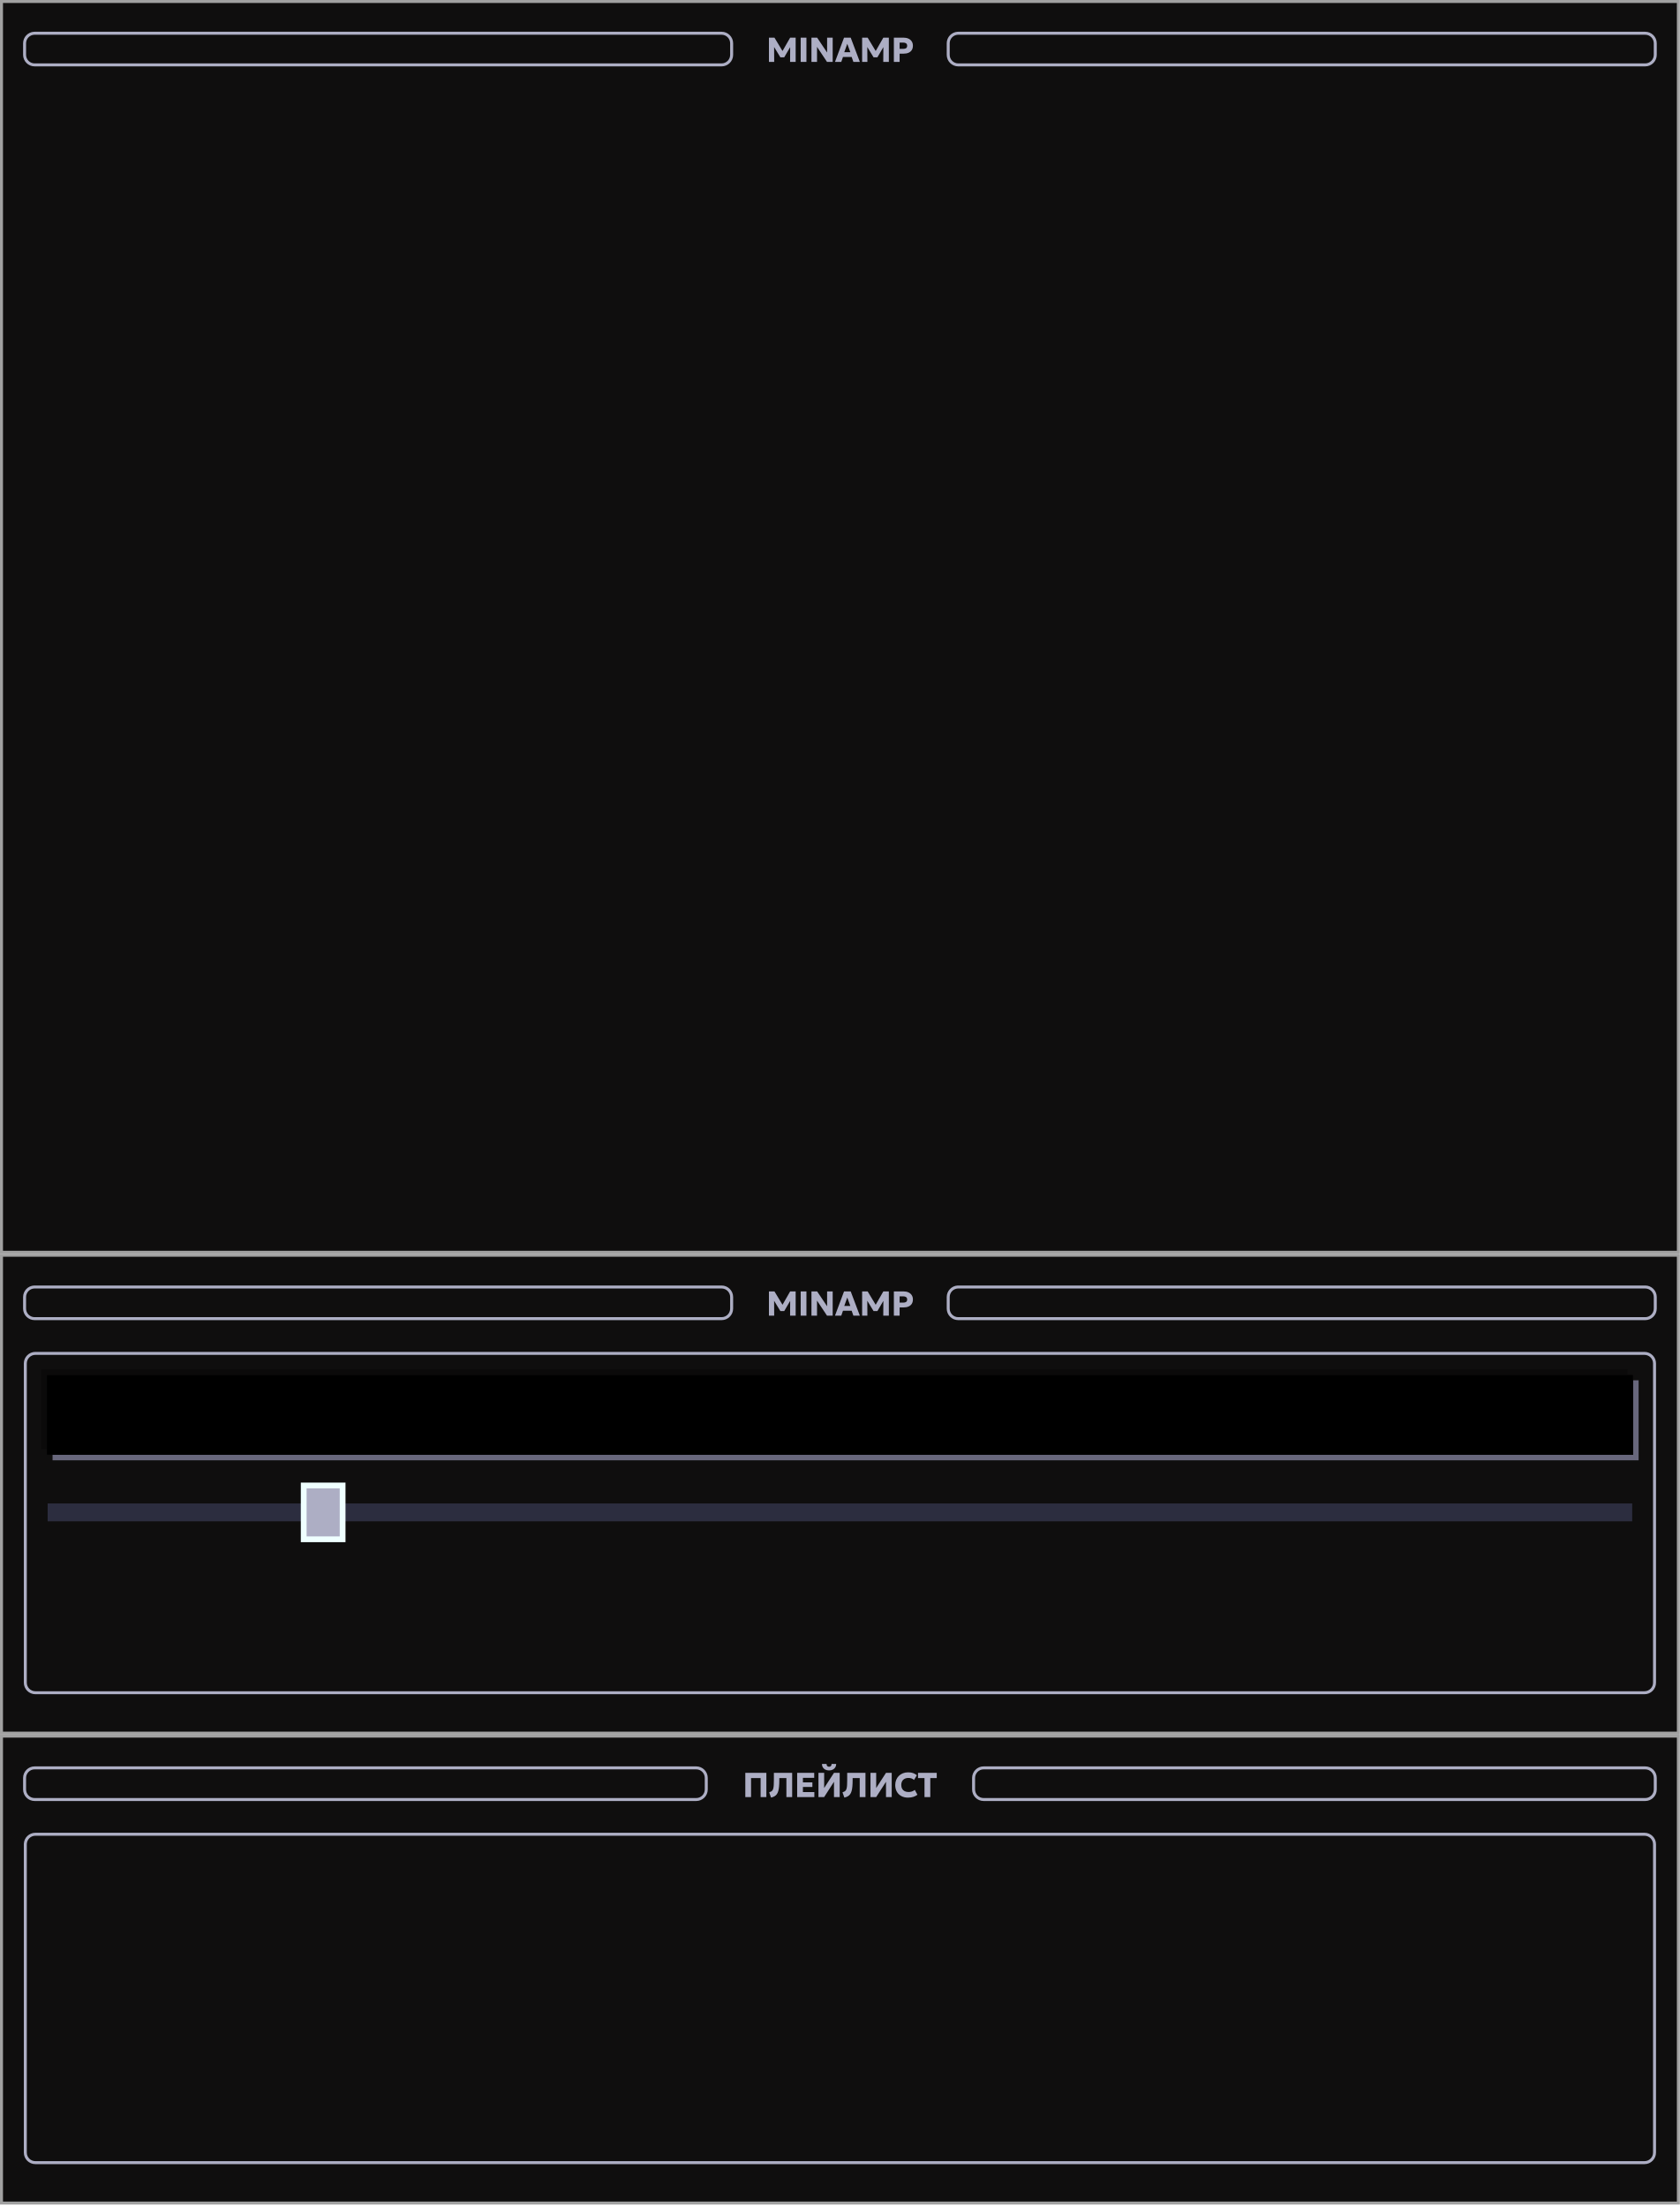
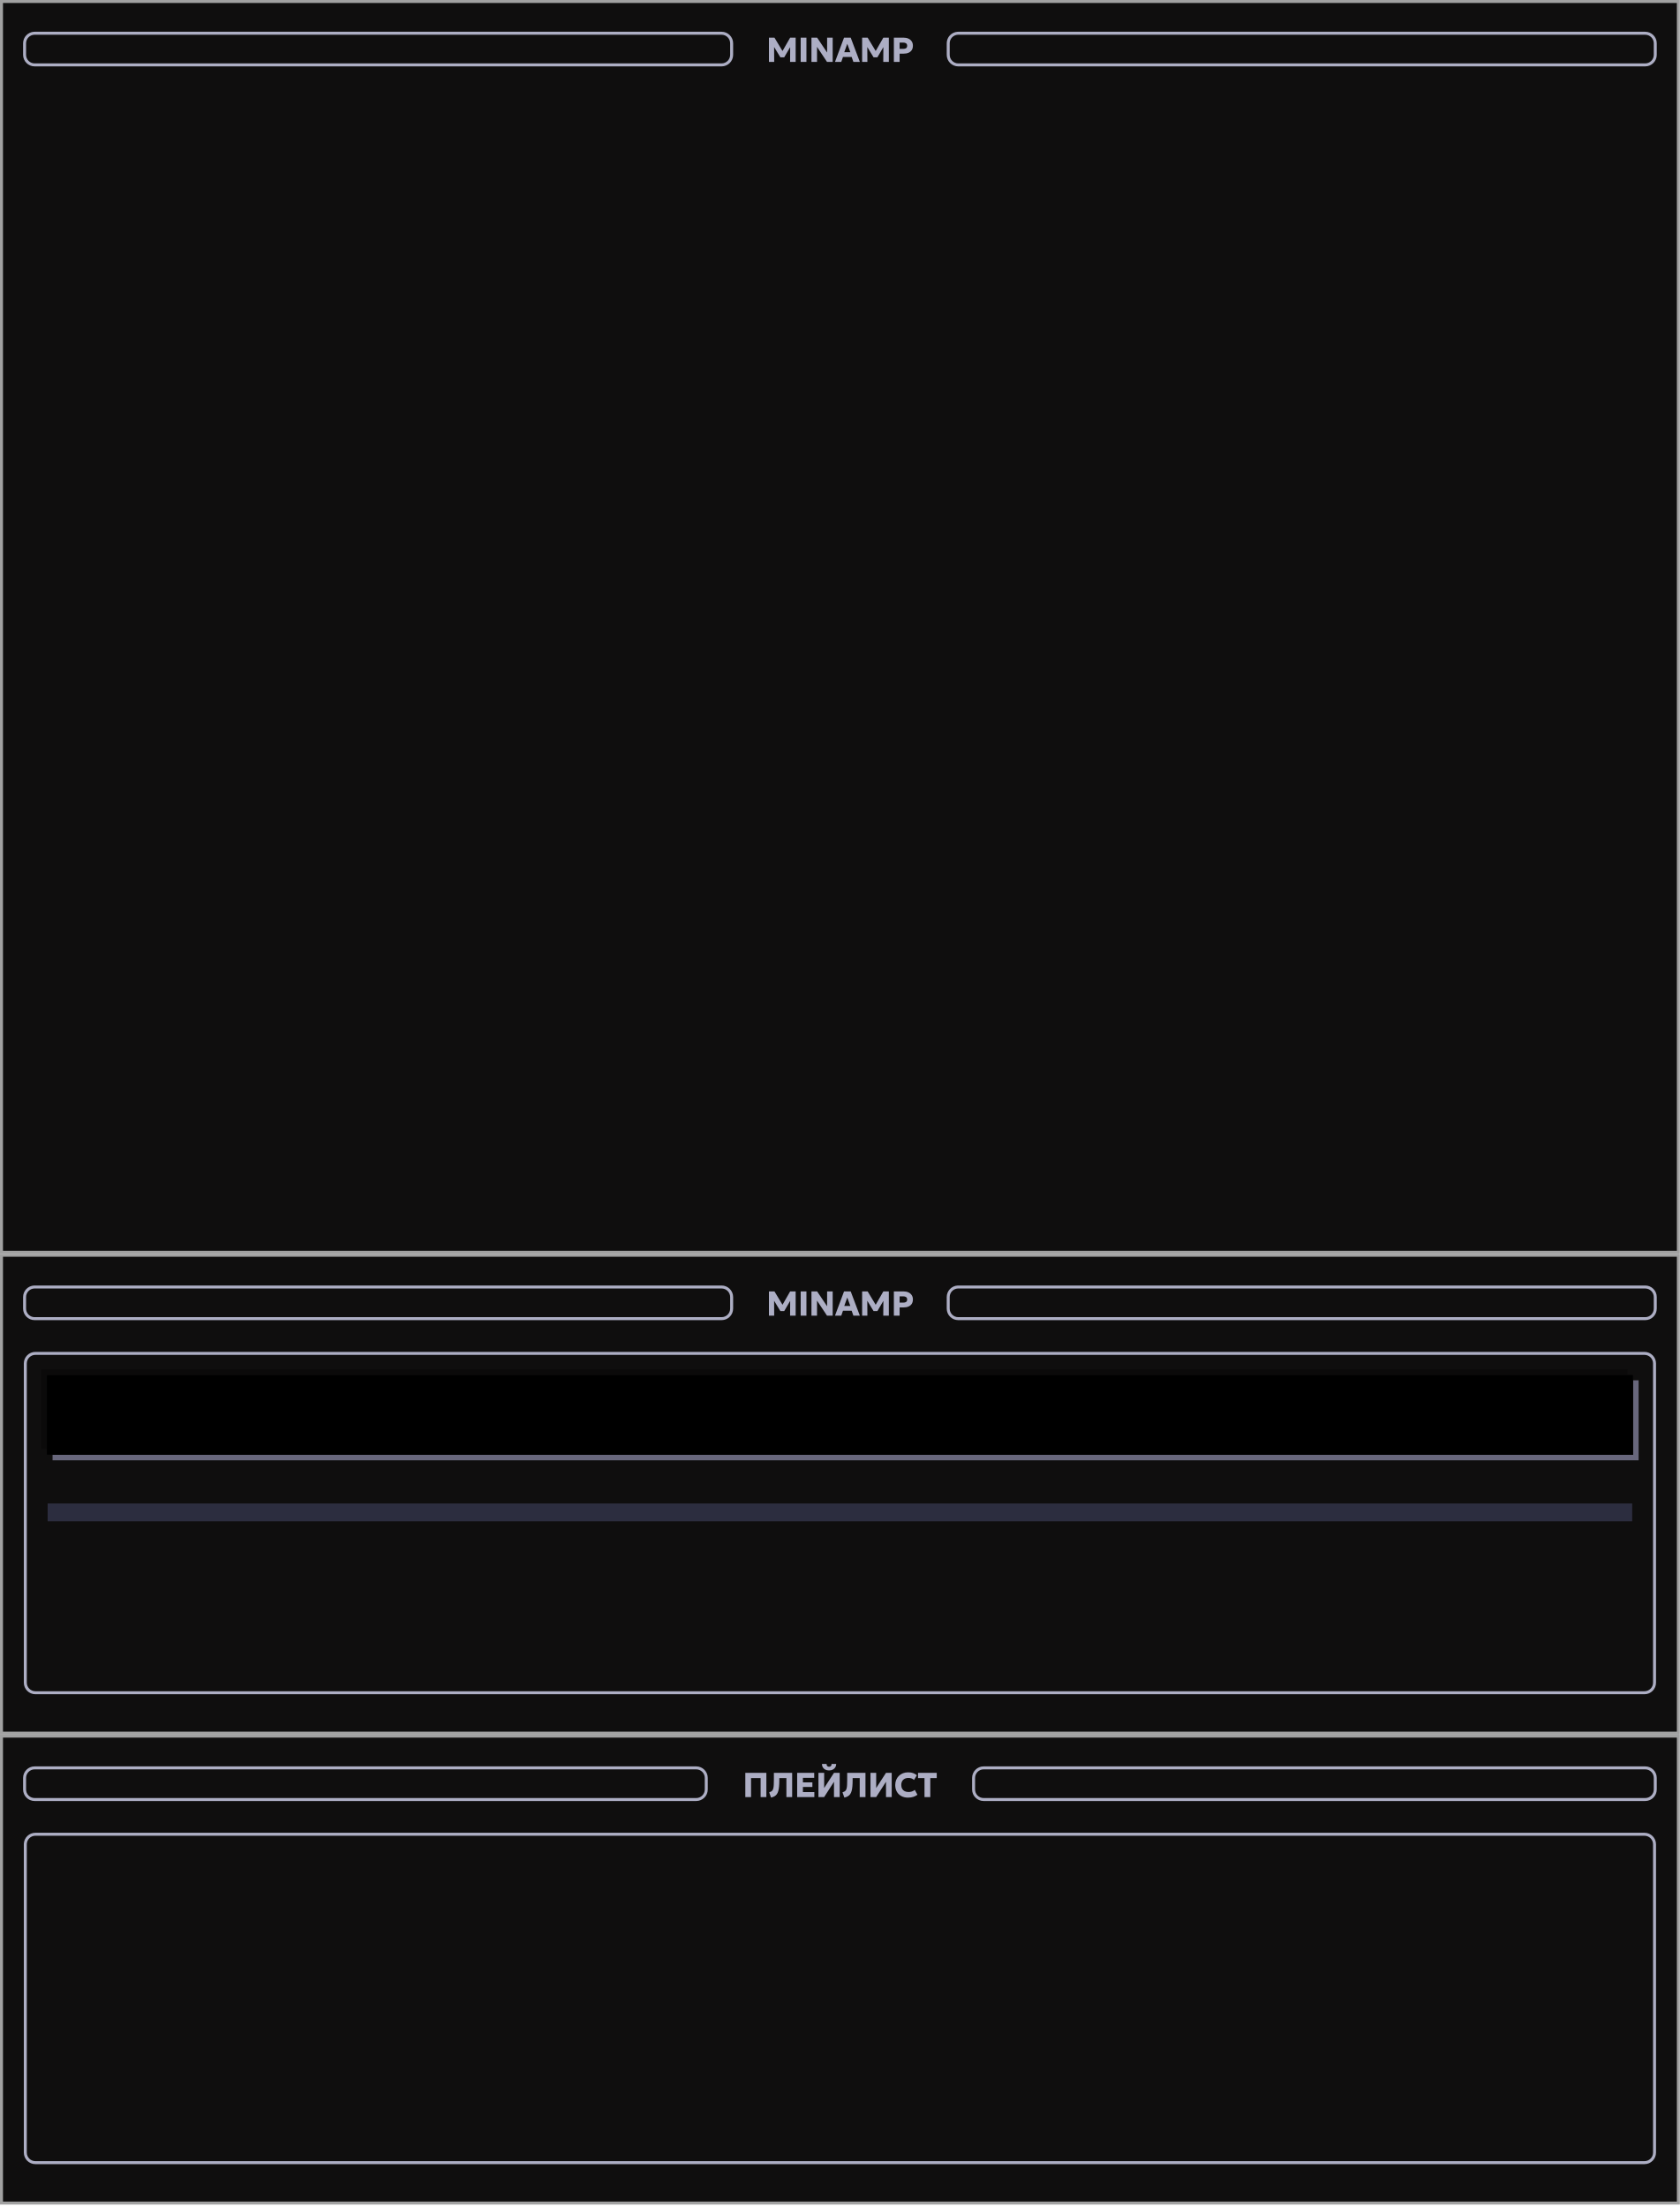
<svg xmlns="http://www.w3.org/2000/svg" width="564" height="741" viewBox="0 0 564 741" fill="none">
  <rect x="0.5" y="0.5" width="563" height="419.948" fill="#0F0E0E" />
  <rect x="0.5" y="0.5" width="563" height="419.948" stroke="#A1A1A1" />
  <path d="M11.629 11.16H242.268C244.133 11.16 245.644 12.671 245.644 14.536V18.413C245.644 20.277 244.133 21.789 242.268 21.789H11.629C9.764 21.789 8.253 20.277 8.253 18.413V14.536C8.253 12.73 9.671 11.255 11.455 11.164L11.629 11.16Z" stroke="#ADAEC4" />
  <path d="M258.165 20.784V12.643H260.02L263.113 17.778L262.346 17.783L265.288 12.643H267.137V20.784H265.265L265.3 15.109L265.643 15.231L263.294 19.249H262.009L259.566 15.231L259.898 15.109L259.933 20.784H258.165ZM268.823 20.784V12.643H270.754V20.784H268.823ZM272.441 20.784V12.643H274.348L277.697 17.632V12.643H279.569V20.784H277.662L274.307 15.725V20.784H272.441ZM280.34 20.784L283.381 12.643H285.62L288.69 20.784H286.515L285.94 19.132H283.021L282.457 20.784H280.34ZM283.457 17.522H285.492L284.469 14.708L283.457 17.522ZM289.453 20.784V12.643H291.308L294.401 17.778L293.633 17.783L296.575 12.643H298.424V20.784H296.552L296.587 15.109L296.93 15.231L294.581 19.249H293.296L290.854 15.231L291.185 15.109L291.22 20.784H289.453ZM300.111 20.784V12.643H303.373C303.981 12.643 304.52 12.75 304.989 12.963C305.458 13.173 305.826 13.479 306.094 13.882C306.365 14.285 306.501 14.77 306.501 15.336C306.501 15.909 306.377 16.396 306.129 16.795C305.881 17.194 305.52 17.498 305.047 17.708C304.574 17.917 304.001 18.022 303.326 18.022H302.041V20.784H300.111ZM302.041 16.405H303.28C303.687 16.405 304.003 16.326 304.228 16.167C304.456 16.004 304.571 15.737 304.571 15.365C304.571 14.992 304.452 14.723 304.216 14.556C303.983 14.386 303.675 14.301 303.291 14.301H302.041V16.405Z" fill="#ADAEC4" />
  <path d="M321.732 11.16H552.371C554.236 11.16 555.747 12.671 555.747 14.536V18.413C555.747 20.277 554.236 21.789 552.371 21.789H321.732C319.867 21.789 318.356 20.277 318.356 18.413V14.536C318.356 12.73 319.774 11.255 321.558 11.164L321.732 11.16Z" stroke="#ADAEC4" />
  <rect width="556" height="385" transform="translate(3.87628 29.0721)" fill="#0F0E0E" />
  <rect x="0.5" y="421.448" width="563" height="160.454" fill="#0F0E0E" />
  <rect x="0.5" y="421.448" width="563" height="160.454" stroke="#A1A1A1" />
  <path d="M11.629 432.108H242.268C244.133 432.108 245.644 433.62 245.644 435.484V439.361C245.644 441.226 244.133 442.737 242.268 442.737H11.629C9.764 442.737 8.253 441.226 8.253 439.361V435.484C8.253 433.678 9.671 432.203 11.455 432.112L11.629 432.108Z" stroke="#ADAEC4" />
  <path d="M258.165 441.732V433.592H260.02L263.113 438.726L262.346 438.732L265.288 433.592H267.137V441.732H265.265L265.3 436.057L265.643 436.179L263.294 440.197H262.009L259.566 436.179L259.898 436.057L259.933 441.732H258.165ZM268.823 441.732V433.592H270.754V441.732H268.823ZM272.441 441.732V433.592H274.348L277.697 438.581V433.592H279.569V441.732H277.662L274.307 436.673V441.732H272.441ZM280.34 441.732L283.381 433.592H285.62L288.69 441.732H286.515L285.94 440.081H283.021L282.457 441.732H280.34ZM283.457 438.47H285.492L284.469 435.656L283.457 438.47ZM289.453 441.732V433.592H291.308L294.401 438.726L293.633 438.732L296.575 433.592H298.424V441.732H296.552L296.587 436.057L296.93 436.179L294.581 440.197H293.296L290.854 436.179L291.185 436.057L291.22 441.732H289.453ZM300.111 441.732V433.592H303.373C303.981 433.592 304.52 433.698 304.989 433.912C305.458 434.121 305.826 434.427 306.094 434.83C306.365 435.233 306.501 435.718 306.501 436.284C306.501 436.858 306.377 437.344 306.129 437.743C305.881 438.143 305.52 438.447 305.047 438.656C304.574 438.865 304.001 438.97 303.326 438.97H302.041V441.732H300.111ZM302.041 437.354H303.28C303.687 437.354 304.003 437.274 304.228 437.115C304.456 436.953 304.571 436.685 304.571 436.313C304.571 435.941 304.452 435.671 304.216 435.505C303.983 435.334 303.675 435.249 303.291 435.249H302.041V437.354Z" fill="#ADAEC4" />
  <path d="M321.732 432.108H552.371C554.236 432.108 555.747 433.62 555.747 435.484V439.361C555.747 441.226 554.236 442.737 552.371 442.737H321.732C319.867 442.737 318.356 441.226 318.356 439.361V435.484C318.356 433.678 319.774 432.203 321.558 432.112L321.732 432.108Z" stroke="#ADAEC4" />
  <rect x="8.5" y="454.397" width="547" height="113.938" rx="3.376" stroke="#ADAEC4" />
  <g filter="url(#filter0_dd_2046_29173)">
    <rect width="532.495" height="26.753" transform="translate(15.7526 461.649)" fill="black" />
  </g>
  <rect width="532" height="6" transform="translate(15.9996 504.783)" fill="#2C2D3F" />
-   <rect width="15" height="20" transform="translate(101 497.783)" fill="#EFFFFF" />
-   <rect width="11.124" height="16.124" transform="translate(102.938 499.721)" fill="#ADAEC4" />
-   <rect x="104.876" y="501.659" width="7.247" height="12.247" fill="#ADAEC4" />
  <rect x="0.5" y="582.902" width="563" height="156.773" fill="#0F0E0E" />
  <rect x="0.5" y="582.902" width="563" height="156.773" stroke="#A1A1A1" />
  <rect x="8.253" y="593.562" width="228.871" height="10.629" rx="3.376" stroke="#ADAEC4" />
  <path d="M250.233 603.376V595.236H257.303V603.376H255.372V596.998H252.163V603.376H250.233ZM258.872 603.533L258.244 601.772C258.504 601.69 258.725 601.599 258.907 601.498C259.093 601.394 259.246 601.256 259.366 601.085C259.486 600.911 259.579 600.68 259.645 600.394C259.715 600.107 259.762 599.742 259.785 599.3C259.812 598.855 259.826 598.306 259.826 597.655V595.236H265.96V603.376H264.029V596.998H261.651V597.568C261.651 598.401 261.624 599.126 261.57 599.742C261.52 600.359 261.432 600.886 261.308 601.324C261.184 601.762 261.016 602.126 260.802 602.417C260.589 602.708 260.324 602.942 260.006 603.121C259.692 603.299 259.314 603.436 258.872 603.533ZM267.642 603.376V595.236H273.364V596.911H269.573V598.422H272.753V599.969H269.573V601.684H273.41V603.376H267.642ZM274.791 603.376V595.236H276.704V600.324L280.001 595.236H281.92V603.376H280.007V598.225L276.698 603.376H274.791ZM278.355 594.422C277.871 594.422 277.448 594.331 277.088 594.149C276.727 593.963 276.448 593.707 276.251 593.381C276.057 593.056 275.964 592.678 275.972 592.248H277.518C277.503 592.53 277.571 592.759 277.722 592.934C277.877 593.104 278.088 593.189 278.355 593.189C278.623 593.189 278.832 593.104 278.983 592.934C279.135 592.759 279.204 592.53 279.193 592.248H280.739C280.747 592.67 280.65 593.046 280.449 593.376C280.251 593.701 279.97 593.957 279.606 594.143C279.245 594.329 278.828 594.422 278.355 594.422ZM283.488 603.533L282.86 601.772C283.119 601.69 283.34 601.599 283.522 601.498C283.708 601.394 283.862 601.256 283.982 601.085C284.102 600.911 284.195 600.68 284.261 600.394C284.331 600.107 284.377 599.742 284.4 599.3C284.428 598.855 284.441 598.306 284.441 597.655V595.236H290.575V603.376H288.645V596.998H286.267V597.568C286.267 598.401 286.24 599.126 286.185 599.742C286.135 600.359 286.048 600.886 285.924 601.324C285.8 601.762 285.631 602.126 285.418 602.417C285.205 602.708 284.939 602.942 284.621 603.121C284.307 603.299 283.929 603.436 283.488 603.533ZM292.258 603.376V595.236H294.171V600.324L297.467 595.236H299.386V603.376H297.473V598.225L294.165 603.376H292.258ZM304.844 603.551C304.003 603.551 303.26 603.378 302.617 603.033C301.973 602.688 301.471 602.2 301.111 601.568C300.75 600.936 300.57 600.19 300.57 599.329C300.57 598.702 300.675 598.128 300.884 597.608C301.097 597.085 301.396 596.634 301.78 596.254C302.167 595.874 302.623 595.581 303.146 595.376C303.673 595.166 304.249 595.062 304.873 595.062C305.551 595.062 306.121 595.147 306.582 595.318C307.044 595.488 307.46 595.73 307.832 596.044L306.867 597.632C306.642 597.399 306.371 597.227 306.053 597.114C305.735 596.998 305.385 596.94 305.001 596.94C304.621 596.94 304.282 596.996 303.983 597.108C303.689 597.217 303.437 597.374 303.227 597.579C303.022 597.785 302.865 598.033 302.756 598.324C302.648 598.614 302.594 598.94 302.594 599.3C302.594 599.797 302.691 600.221 302.884 600.574C303.082 600.927 303.363 601.198 303.727 601.388C304.092 601.574 304.528 601.667 305.036 601.667C305.4 601.667 305.761 601.613 306.117 601.504C306.478 601.392 306.819 601.211 307.141 600.963L308.024 602.586C307.648 602.876 307.199 603.111 306.675 603.289C306.152 603.464 305.542 603.551 304.844 603.551ZM310.394 603.376V596.998H308.225V595.236H314.504V596.998H312.336V603.376H310.394Z" fill="#ADAEC4" />
  <path d="M330.252 593.562H552.371C554.236 593.562 555.747 595.073 555.747 596.938V600.815C555.747 602.679 554.236 604.191 552.371 604.191H330.252C328.388 604.191 326.876 602.679 326.876 600.815V596.938C326.876 595.073 328.388 593.562 330.252 593.562Z" stroke="#ADAEC4" />
  <path d="M11.876 615.851H552.124C553.988 615.851 555.5 617.362 555.5 619.227V722.732C555.5 724.597 553.988 726.108 552.124 726.108H11.876C10.012 726.108 8.5 724.597 8.5 722.732V619.227L8.504 619.053C8.595 617.269 10.07 615.851 11.876 615.851Z" stroke="#ADAEC4" />
  <defs>
    <filter id="filter0_dd_2046_29173" x="13.814" y="459.711" width="536.371" height="30.629" filterUnits="userSpaceOnUse" color-interpolation-filters="sRGB">
      <feFlood flood-opacity="0" result="BackgroundImageFix" />
      <feColorMatrix in="SourceAlpha" type="matrix" values="0 0 0 0 0 0 0 0 0 0 0 0 0 0 0 0 0 0 127 0" result="hardAlpha" />
      <feOffset dx="1.938" dy="1.938" />
      <feComposite in2="hardAlpha" operator="out" />
      <feColorMatrix type="matrix" values="0 0 0 0 0.408 0 0 0 0 0.404 0 0 0 0 0.486 0 0 0 1 0" />
      <feBlend mode="normal" in2="BackgroundImageFix" result="effect1_dropShadow_2046_29173" />
      <feColorMatrix in="SourceAlpha" type="matrix" values="0 0 0 0 0 0 0 0 0 0 0 0 0 0 0 0 0 0 127 0" result="hardAlpha" />
      <feOffset dx="-1.938" dy="-1.938" />
      <feComposite in2="hardAlpha" operator="out" />
      <feColorMatrix type="matrix" values="0 0 0 0 0 0 0 0 0 0 0 0 0 0 0 0 0 0 0.25 0" />
      <feBlend mode="normal" in2="effect1_dropShadow_2046_29173" result="effect2_dropShadow_2046_29173" />
      <feBlend mode="normal" in="SourceGraphic" in2="effect2_dropShadow_2046_29173" result="shape" />
    </filter>
  </defs>
</svg>
